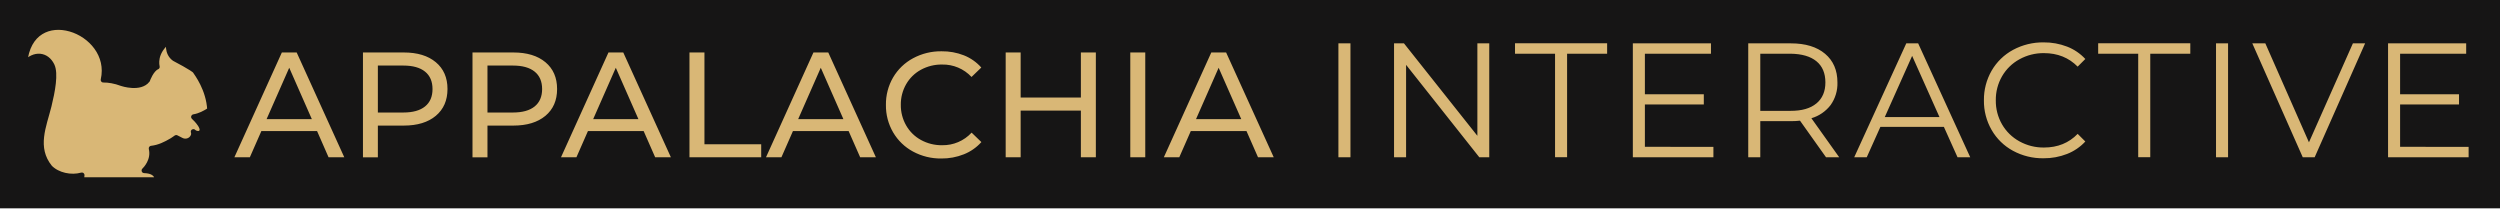
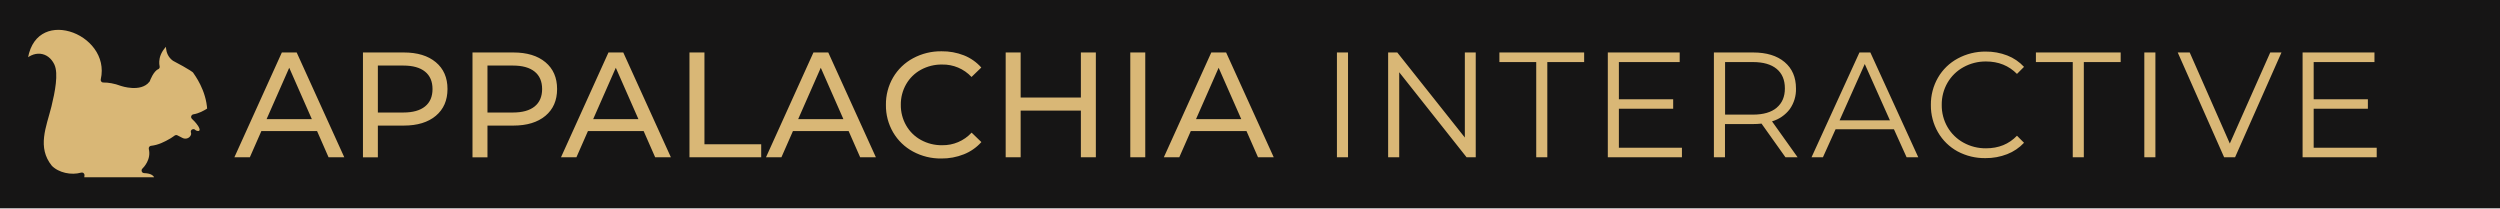
<svg xmlns="http://www.w3.org/2000/svg" xmlns:xlink="http://www.w3.org/1999/xlink" width="1536" height="128">
  <defs>
    <symbol id="a" viewBox="0 0 376.85 312.17">
      <path d="M350.92 215.39s-6.69 1-11.43-3.64a.16.16 0 0 0-.27.17 11.54 11.54 0 0 1-.54 9.19c-4.14 8.75-15 12-23.5 7.36l-9.78-5a.17.17 0 0 0-.18 0c-.54.41-3.6 2.74-8.25 5.67-12.86 7.61-25.77 13.93-40.9 15.62a.17.17 0 0 0-.15.2c5.72 23.73-11.66 41.3-14.19 43.69a.17.17 0 0 0 .12.29c25.93.67 26 16.27 25.89 18a.17.17 0 0 1-.17.16H117.75a.17.17 0 0 1-.17-.19l1-9a.17.17 0 0 0-.21-.18c-21.62 6.11-48.22.26-63.22-14.95-32-39.47-11.75-82.54-1.93-122.18 7.11-29 13.73-64.17 5.93-80.17-10.68-21.93-34.77-25-53.81-4a.17.17 0 0 1-.3-.13c11-126 178.17-66 155.65 32.86a.16.16 0 0 0 .16.21c9.79-.19 22.5 1.71 37.15 7.18 0 0 35.93 11.88 50.43-6.89.28-.8 7.67-21.4 19.17-26.24a.17.17 0 0 0 .1-.2c-.6-2.15-7.15-28.53 23.25-51.61a.17.17 0 0 1 .27.17c-.88 3.37-5.38 23.63 10.32 35.19.76.39 38.13 19.88 41.31 24.81s26.8 35.52 29 76.8a.15.15 0 0 1-.07.15c-9.86 6.32-19.65 11.59-31.77 13.65a.17.17 0 0 0-.09.29c2.81 2.58 27.82 26.08 11.09 32.67zm-118.18 91.29" style="stroke:#161515;stroke-miterlimit:7.57;stroke-width:10px;fill:#d9b776" />
    </symbol>
+     <style>.c{fill:#d9b776}</style>
  </defs>
  <path style="fill:#161515" d="M0 0h1536v128H0z" />
  <use width="376.84" height="312.17" transform="matrix(.31 0 0 .31 13.61 15.25)" xlink:href="#a" />
-   <path d="M194.81 80.54h-34.23l-7.08 16.1H144l29.17-64.4h9.11l29.25 64.4h-9.66zm-3.22-7.36L177.7 41.63l-13.9 31.55zm76.17-34.96q7.19 6 7.18 16.47t-7.18 16.47q-7.17 6-19.69 6h-15.91v19.5H223V32.24h25.11q12.49 0 19.65 5.98zm-6.62 27.19q4.61-3.73 4.6-10.72T261.14 44q-4.61-3.72-13.34-3.72h-15.64v28.85h15.64q8.74 0 13.34-3.72zm73.97-27.19q7.17 6 7.17 16.47t-7.17 16.47q-7.19 6-19.69 6H299.5v19.5h-9.2V32.24h25.12q12.51 0 19.69 5.98zm-6.63 27.19q4.61-3.73 4.6-10.72T328.48 44q-4.61-3.72-13.34-3.72H299.5v28.85h15.64q8.75 0 13.34-3.72zm66.98 15.13h-34.23l-7.08 16.1h-9.48l29.17-64.4h9.1l29.26 64.4h-9.66zm-3.22-7.36-13.89-31.55-13.9 31.55zm31.37-40.94h9.2v56.4h34.87v8h-44.07zm97.79 48.3h-34.22l-7.08 16.1h-9.48l29.16-64.4h9.11l29.26 64.4h-9.66zm-3.22-7.36-13.89-31.55-13.89 31.55zm42.74 19.92a31.39 31.39 0 0 1-12.19-11.78 32.54 32.54 0 0 1-4.42-16.88 32.59 32.59 0 0 1 4.42-16.88A31.43 31.43 0 0 1 561 35.78a35.82 35.82 0 0 1 17.48-4.27A36.41 36.41 0 0 1 592.24 34a28.14 28.14 0 0 1 10.67 7.49l-6 5.8a24 24 0 0 0-18.12-7.64 26.32 26.32 0 0 0-13 3.22 23.3 23.3 0 0 0-9.06 8.88 24.82 24.82 0 0 0-3.27 12.65 24.82 24.82 0 0 0 3.27 12.65 23.3 23.3 0 0 0 9.11 8.95 26.21 26.21 0 0 0 13 3.22 24 24 0 0 0 18.12-7.73l6 5.8a28.5 28.5 0 0 1-10.76 7.51 36.26 36.26 0 0 1-13.85 2.58 35.55 35.55 0 0 1-17.43-4.28zm112.37-60.86v64.4h-9.2v-28.7h-37v28.7h-9.2v-64.4h9.2v27.69h37V32.24zm21.16 0h9.2v64.4h-9.2zm71.4 48.3h-34.23l-7.08 16.1h-9.48l29.16-64.4h9.11l29.26 64.4h-9.66zm-3.22-7.36-13.9-31.55-13.89 31.55zm59.69-46.54h7.4v70h-7.4zm92.68 0v70h-6.1l-45-56.8v56.8h-7.4v-70h6.1l45.1 56.8v-56.8zM955.42 33h-24.6v-6.4h56.6V33h-24.6v63.6h-7.4zm97.3 57.24v6.4h-49.5v-70h48V33h-40.6v24.9h36.2v6.3h-36.2v26zm69.2 6.4-16-22.5a50.75 50.75 0 0 1-5.6.3h-18.8v22.2h-7.4v-70h26.2q13.4 0 21 6.4t7.6 17.6a22.71 22.71 0 0 1-4.15 13.85 23 23 0 0 1-11.85 8.15l17.1 24zm-5.9-33.1q5.51-4.59 5.5-12.9 0-8.49-5.5-13t-15.9-4.64h-18.6v35.1h18.6q10.39.04 15.88-4.56zm78.3 14.4h-39l-8.4 18.7h-7.7l32-70h7.3l32 70h-7.8zm-2.7-6-16.8-37.6-16.82 37.6zm45.15 20.7a33.53 33.53 0 0 1-13.1-12.75 35.51 35.51 0 0 1-4.75-18.25 35.57 35.57 0 0 1 4.75-18.25 33.6 33.6 0 0 1 13.15-12.75 38.54 38.54 0 0 1 18.8-4.6 39 39 0 0 1 14.4 2.6 30 30 0 0 1 11.2 7.6l-4.7 4.7q-8.2-8.3-20.7-8.3a30.43 30.43 0 0 0-15.1 3.8 27.72 27.72 0 0 0-10.65 10.4 28.81 28.81 0 0 0-3.85 14.8 28.79 28.79 0 0 0 3.85 14.8 27.65 27.65 0 0 0 10.65 10.4 30.32 30.32 0 0 0 15.1 3.8q12.6 0 20.7-8.4l4.7 4.7a30.17 30.17 0 0 1-11.22 7.65 38.64 38.64 0 0 1-14.45 2.65 38.13 38.13 0 0 1-18.78-4.6zM1313.72 33h-24.6v-6.4h56.6V33h-24.6v63.6h-7.4zm47.8-6.36h7.4v70h-7.4zm91.6 0-31 70h-7.3l-31-70h8l26.8 60.8 27-60.8zm63.6 63.6v6.4h-49.5v-70h48V33h-40.6v24.9h36.2v6.3h-36.2v26z" style="fill:#d9b776" />
+   <path class="c" d="M194.81 80.54h-34.23l-7.08 16.1H144l29.17-64.4h9.11l29.25 64.4h-9.66zm-3.22-7.36L177.7 41.63l-13.9 31.55zM267.76 38.22q7.19 6 7.18 16.47t-7.18 16.47q-7.17 6-19.69 6h-15.91v19.5H223V32.24h25.11q12.49 0 19.65 5.98zm-6.62 27.19q4.61-3.73 4.6-10.72T261.14 44q-4.61-3.72-13.34-3.72h-15.64v28.85h15.64q8.74 0 13.34-3.72zM335.11 38.22q7.17 6 7.17 16.47t-7.17 16.47q-7.19 6-19.69 6H299.5v19.5h-9.2V32.24h25.12q12.51 0 19.69 5.98zm-6.63 27.19q4.61-3.73 4.6-10.72T328.48 44q-4.61-3.72-13.34-3.72H299.5v28.85h15.64q8.75 0 13.34-3.72zM395.46 80.54h-34.23l-7.08 16.1h-9.48l29.17-64.4h9.1l29.26 64.4h-9.66zm-3.22-7.36-13.89-31.55-13.9 31.55zM423.61 32.24h9.2v56.4h34.87v8h-44.07zM521.4 80.54h-34.22l-7.08 16.1h-9.48l29.16-64.4h9.11l29.26 64.4h-9.66zm-3.22-7.36-13.89-31.55-13.89 31.55zM560.92 93.1a31.39 31.39 0 0 1-12.19-11.78 32.54 32.54 0 0 1-4.42-16.88 32.59 32.59 0 0 1 4.42-16.88A31.43 31.43 0 0 1 561 35.78a35.82 35.82 0 0 1 17.48-4.27A36.41 36.41 0 0 1 592.24 34a28.14 28.14 0 0 1 10.67 7.49l-6 5.8a24 24 0 0 0-18.12-7.64 26.32 26.32 0 0 0-13 3.22 23.3 23.3 0 0 0-9.06 8.88 24.82 24.82 0 0 0-3.27 12.65 24.82 24.82 0 0 0 3.27 12.65 23.3 23.3 0 0 0 9.11 8.95 26.21 26.21 0 0 0 13 3.22 24 24 0 0 0 18.12-7.73l6 5.8a28.5 28.5 0 0 1-10.76 7.51 36.26 36.26 0 0 1-13.85 2.58 35.55 35.55 0 0 1-17.43-4.28zM673.29 32.24v64.4h-9.2v-28.7h-37v28.7h-9.2v-64.4h9.2v27.69h37V32.24zM694.45 32.24h9.2v64.4h-9.2zM765.85 80.54h-34.23l-7.08 16.1h-9.48l29.16-64.4h9.11l29.26 64.4h-9.66zm-3.22-7.36-13.9-31.55-13.89 31.55zM821.41 32.24h6.81v64.4h-6.81zM906.69 32.24v64.4h-5.61l-41.4-52.25v52.25h-6.81v-64.4h5.62L900 84.5V32.24zM943.86 38.13h-22.63v-5.89h52.07v5.89h-22.63v58.51h-6.81zM1033.38 90.75v5.89h-45.54v-64.4H1032v5.89h-37.36V61H1028v5.79h-33.36v23.96zM1097 96.64l-14.72-20.7a45.21 45.21 0 0 1-5.15.28h-17.3v20.42h-6.81v-64.4h24.11q12.33 0 19.32 5.89t7 16.19a20.89 20.89 0 0 1-3.82 12.74 21.09 21.09 0 0 1-10.9 7.5l15.73 22.08zm-5.43-30.45q5.06-4.23 5.06-11.87 0-7.82-5.06-12T1077 38.13h-17.11v32.29H1077q9.55 0 14.61-4.23zM1163.65 79.44h-35.88l-7.77 17.2h-7l29.44-64.4h6.71l29.44 64.4h-7.17zm-2.49-5.52-15.45-34.59-15.46 34.59zM1202.7 93a31 31 0 0 1-12-11.73 32.75 32.75 0 0 1-4.37-16.79 32.77 32.77 0 0 1 4.37-16.79 30.89 30.89 0 0 1 12.1-11.73 35.39 35.39 0 0 1 17.2-4.27 35.92 35.92 0 0 1 13.25 2.39 27.67 27.67 0 0 1 10.31 7l-4.33 4.33q-7.55-7.63-19-7.64a28 28 0 0 0-13.89 3.5 25.46 25.46 0 0 0-9.8 9.57 26.49 26.49 0 0 0-3.54 13.6 26.55 26.55 0 0 0 3.54 13.62 25.46 25.46 0 0 0 9.8 9.57 28 28 0 0 0 13.89 3.49q11.6 0 19-7.73l4.33 4.33a28 28 0 0 1-10.35 7 35.71 35.71 0 0 1-13.3 2.43A35.15 35.15 0 0 1 1202.7 93zM1273.5 38.13h-22.64v-5.89h52.08v5.89h-22.64v58.51h-6.8zM1317.47 32.24h6.81v64.4h-6.81zM1401.74 32.24l-28.52 64.4h-6.71L1338 32.24h7.36L1370 88.18l24.84-55.94zM1460.25 90.75v5.89h-45.54v-64.4h44.16v5.89h-37.35V61h33.31v5.79h-33.31v23.96z" />
</svg>
